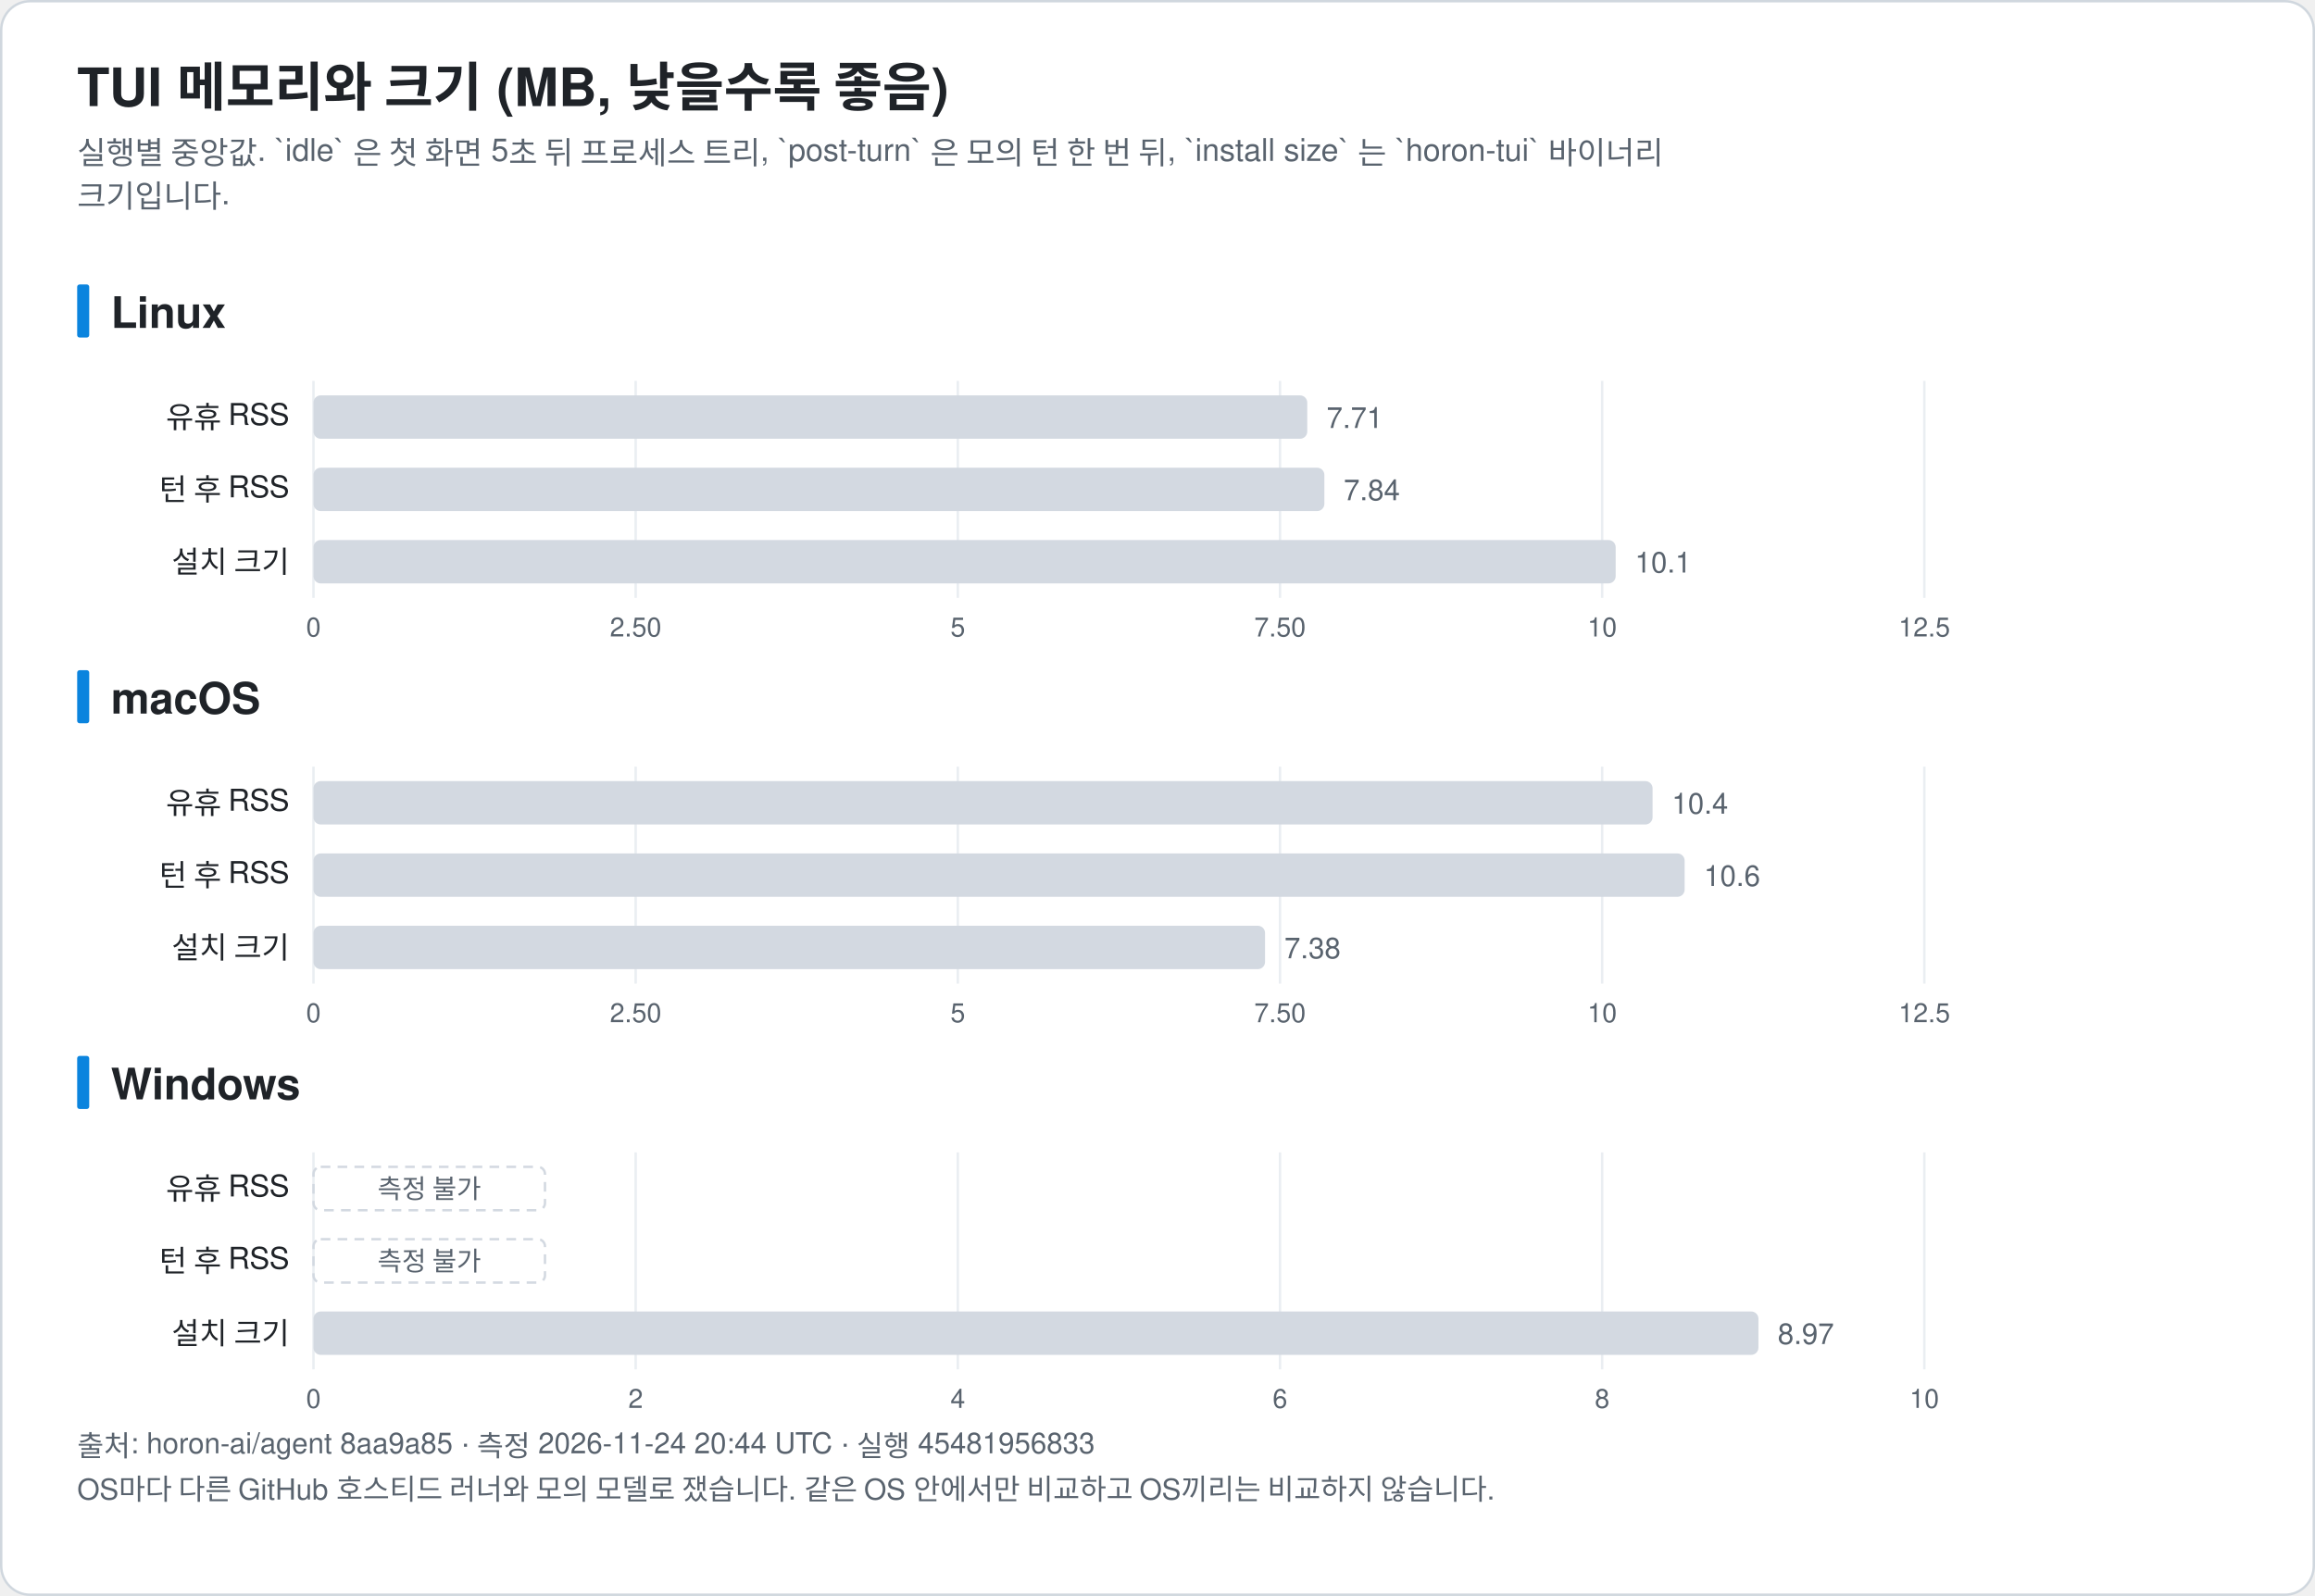
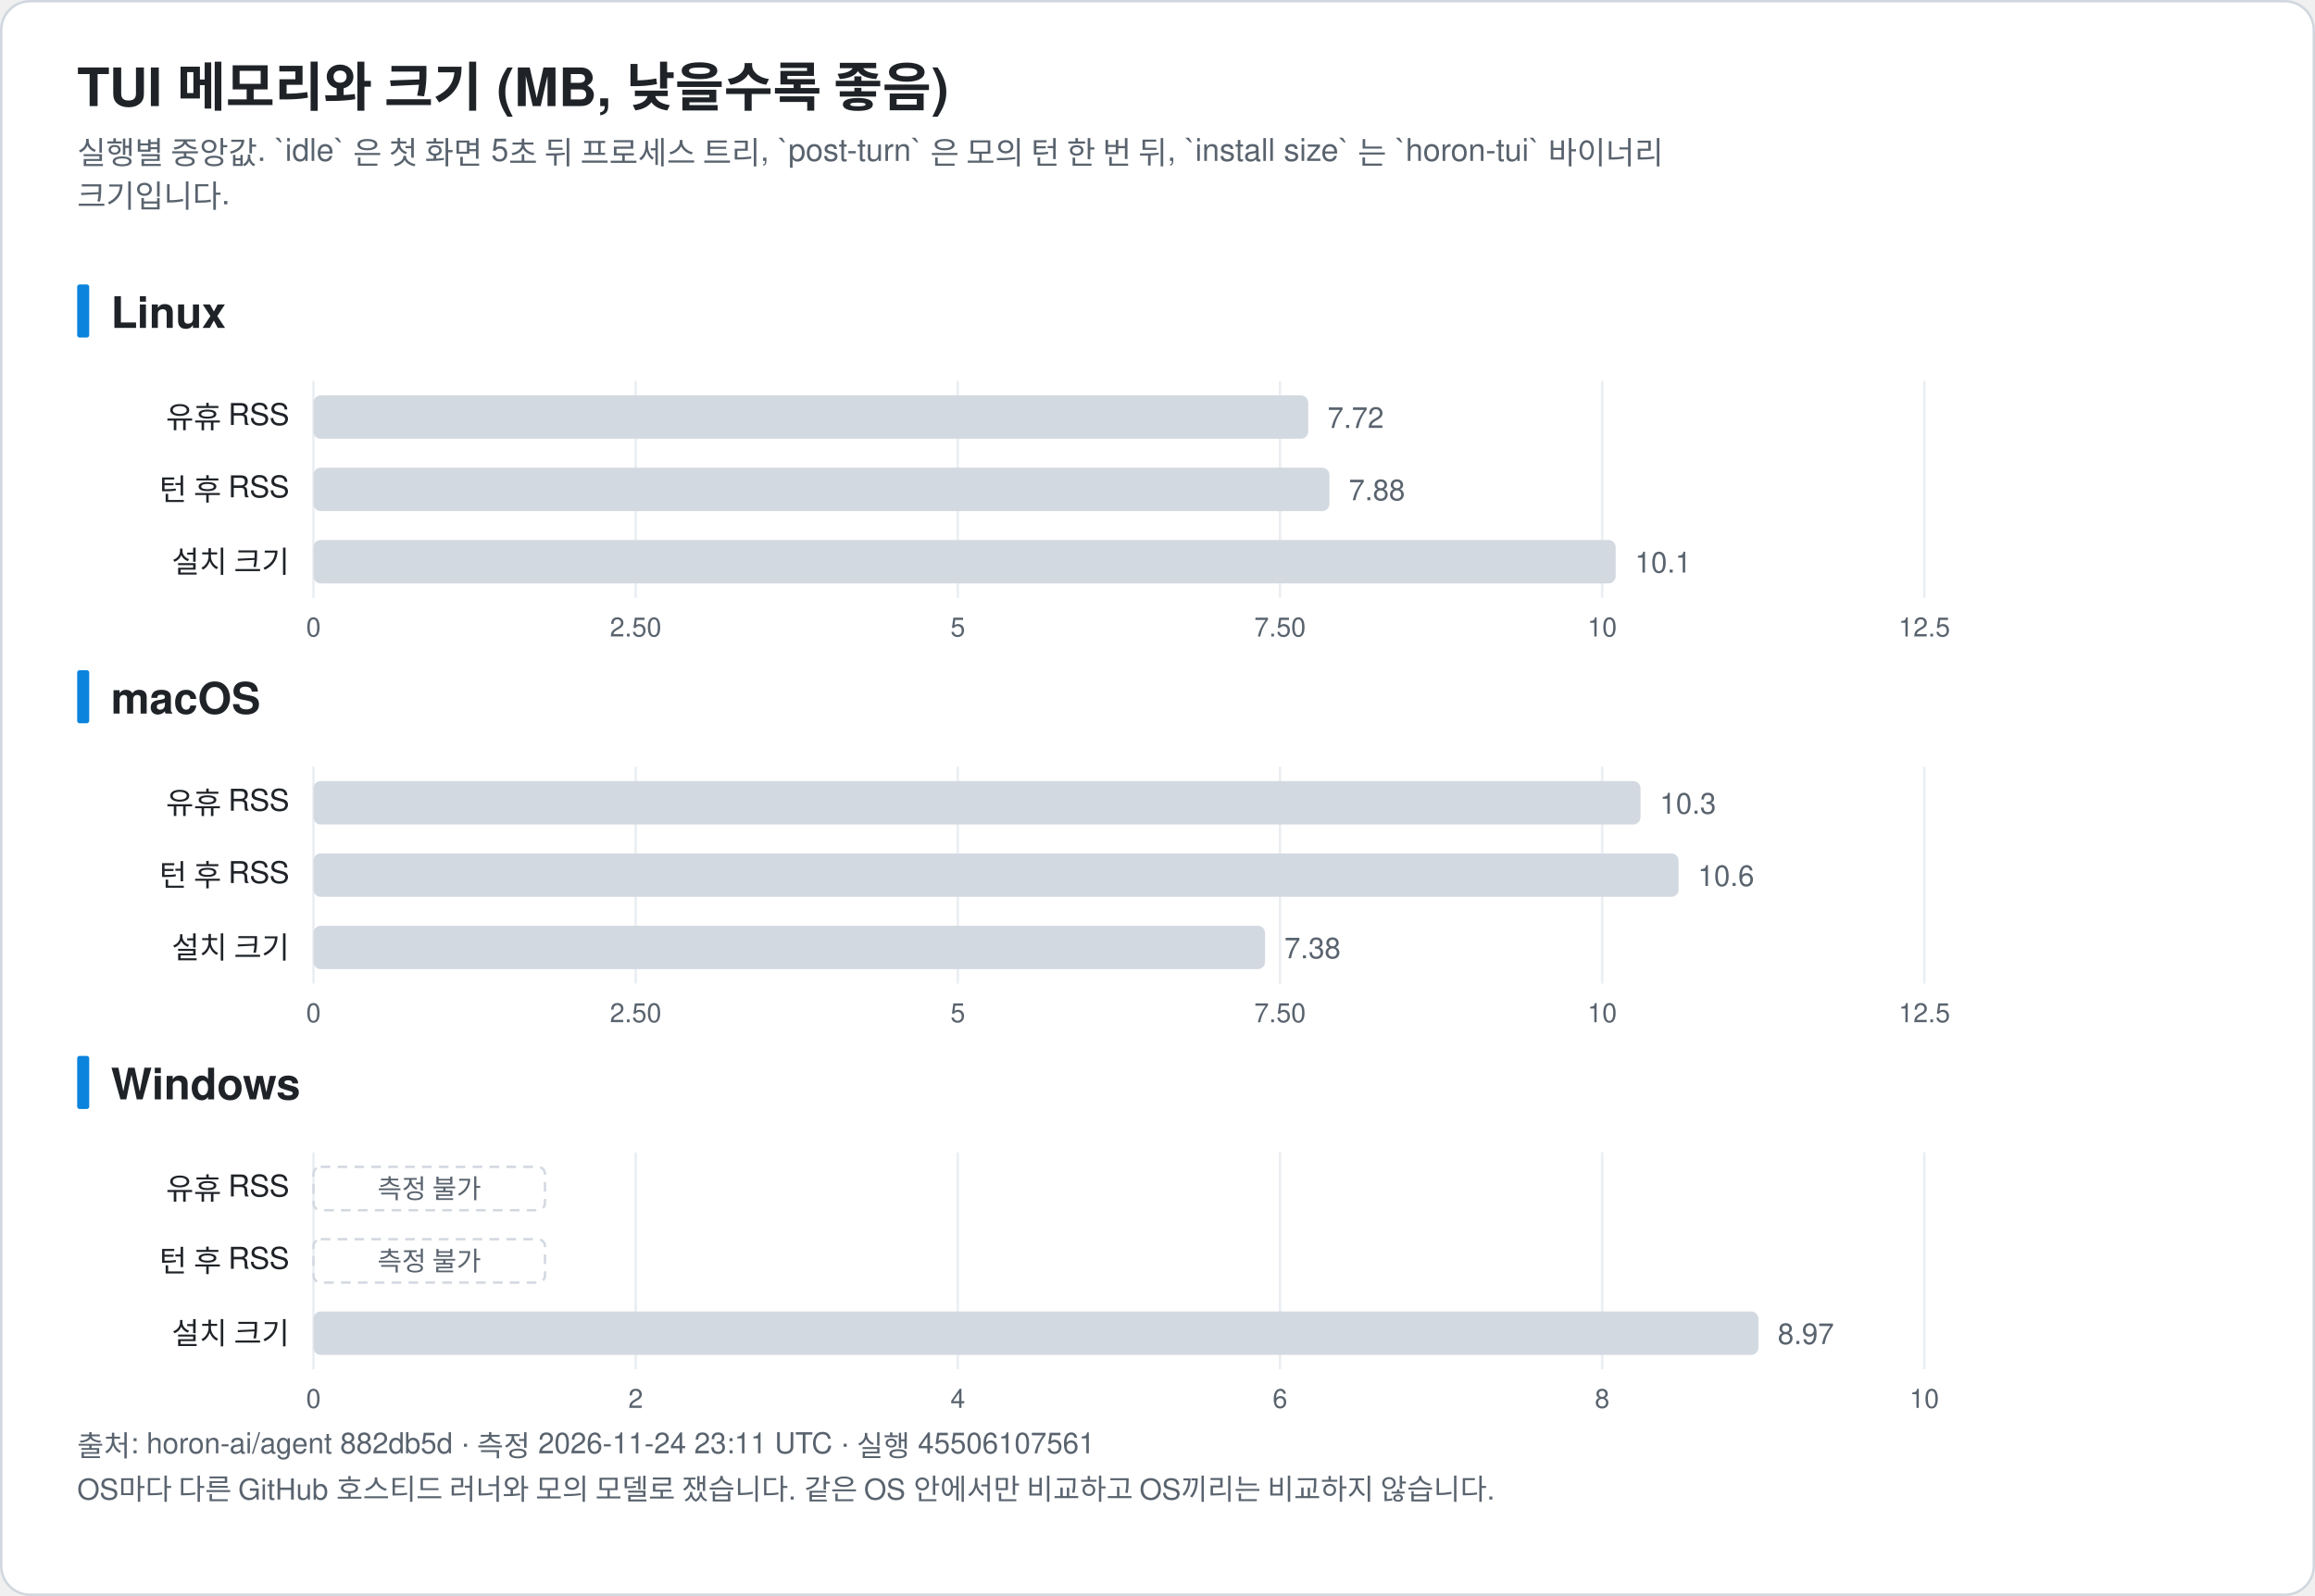
<svg xmlns="http://www.w3.org/2000/svg" width="960" height="662" viewBox="0 0 960 662" font-family="-apple-system, BlinkMacSystemFont, 'Segoe UI', 'Noto Sans KR', 'Apple SD Gothic Neo', Helvetica, Arial, sans-serif" role="img">
  <rect x="0.5" y="0.5" width="959" height="661" rx="12" fill="#ffffff" stroke="#d0d7de" />
  <text x="32.0" y="44.0" font-size="22" fill="#1f2328" text-anchor="start" font-weight="bold">TUI 메모리와 크기 (MB, 낮을수록 좋음)</text>
  <text x="32.0" y="68.0" font-size="13" fill="#59636e" text-anchor="start" font-weight="normal">실행별 중앙값. `idle` 은 첫 화면 5초 뒤 프로세스 트리, `post-turn` 은 모의 턴 한 번 뒤, `install size` 는 `horon-tui` 바이너리</text>
  <text x="32.0" y="86.0" font-size="13" fill="#59636e" text-anchor="start" font-weight="normal">크기입니다.</text>
  <rect x="32" y="118.0" width="5" height="22" rx="1" fill="#0b84de" />
  <text x="46.0" y="136.0" font-size="18" fill="#1f2328" text-anchor="start" font-weight="bold">Linux</text>
  <line x1="130.0" y1="158.0" x2="130.0" y2="248.0" stroke="#eaeef2" />
  <text x="130.0" y="264.0" font-size="11" fill="#59636e" text-anchor="middle" font-weight="normal">0</text>
  <line x1="263.6" y1="158.0" x2="263.6" y2="248.0" stroke="#eaeef2" />
  <text x="263.6" y="264.0" font-size="11" fill="#59636e" text-anchor="middle" font-weight="normal">2.50</text>
  <line x1="397.2" y1="158.0" x2="397.2" y2="248.0" stroke="#eaeef2" />
  <text x="397.2" y="264.0" font-size="11" fill="#59636e" text-anchor="middle" font-weight="normal">5</text>
  <line x1="530.8" y1="158.0" x2="530.8" y2="248.0" stroke="#eaeef2" />
  <text x="530.8" y="264.0" font-size="11" fill="#59636e" text-anchor="middle" font-weight="normal">7.50</text>
  <line x1="664.4" y1="158.0" x2="664.4" y2="248.0" stroke="#eaeef2" />
  <text x="664.4" y="264.0" font-size="11" fill="#59636e" text-anchor="middle" font-weight="normal">10</text>
  <line x1="798.0" y1="158.0" x2="798.0" y2="248.0" stroke="#eaeef2" />
  <text x="798.0" y="264.0" font-size="11" fill="#59636e" text-anchor="middle" font-weight="normal">12.5</text>
  <text x="120.0" y="177.5" font-size="12.5" fill="#1f2328" text-anchor="end" font-weight="normal">유휴 RSS</text>
-   <rect x="130.0" y="164.0" width="412.1" height="18" rx="3" fill="#d3d9e1" />
-   <text x="550.1" y="177.5" font-size="12" fill="#59636e" text-anchor="start" font-weight="normal">7.71</text>
+   <rect x="130.0" y="164.0" width="412.5" height="18" rx="3" fill="#d3d9e1" />
+   <text x="550.5" y="177.5" font-size="12" fill="#59636e" text-anchor="start" font-weight="normal">7.72</text>
  <text x="120.0" y="207.5" font-size="12.5" fill="#1f2328" text-anchor="end" font-weight="normal">턴 후 RSS</text>
-   <rect x="130.0" y="194.0" width="419.2" height="18" rx="3" fill="#d3d9e1" />
-   <text x="557.2" y="207.5" font-size="12" fill="#59636e" text-anchor="start" font-weight="normal">7.84</text>
+   <rect x="130.0" y="194.0" width="421.3" height="18" rx="3" fill="#d3d9e1" />
+   <text x="559.3" y="207.5" font-size="12" fill="#59636e" text-anchor="start" font-weight="normal">7.88</text>
  <text x="120.0" y="237.5" font-size="12.5" fill="#1f2328" text-anchor="end" font-weight="normal">설치 크기</text>
  <rect x="130.0" y="224.0" width="540.0" height="18" rx="3" fill="#d3d9e1" />
  <text x="678.0" y="237.5" font-size="12" fill="#59636e" text-anchor="start" font-weight="normal">10.1</text>
  <rect x="32" y="278.0" width="5" height="22" rx="1" fill="#0b84de" />
  <text x="46.0" y="296.0" font-size="18" fill="#1f2328" text-anchor="start" font-weight="bold">macOS</text>
  <line x1="130.0" y1="318.0" x2="130.0" y2="408.0" stroke="#eaeef2" />
  <text x="130.0" y="424.0" font-size="11" fill="#59636e" text-anchor="middle" font-weight="normal">0</text>
  <line x1="263.6" y1="318.0" x2="263.6" y2="408.0" stroke="#eaeef2" />
  <text x="263.6" y="424.0" font-size="11" fill="#59636e" text-anchor="middle" font-weight="normal">2.50</text>
  <line x1="397.2" y1="318.0" x2="397.2" y2="408.0" stroke="#eaeef2" />
  <text x="397.2" y="424.0" font-size="11" fill="#59636e" text-anchor="middle" font-weight="normal">5</text>
  <line x1="530.8" y1="318.0" x2="530.8" y2="408.0" stroke="#eaeef2" />
  <text x="530.8" y="424.0" font-size="11" fill="#59636e" text-anchor="middle" font-weight="normal">7.50</text>
  <line x1="664.4" y1="318.0" x2="664.4" y2="408.0" stroke="#eaeef2" />
  <text x="664.4" y="424.0" font-size="11" fill="#59636e" text-anchor="middle" font-weight="normal">10</text>
  <line x1="798.0" y1="318.0" x2="798.0" y2="408.0" stroke="#eaeef2" />
  <text x="798.0" y="424.0" font-size="11" fill="#59636e" text-anchor="middle" font-weight="normal">12.5</text>
  <text x="120.0" y="337.5" font-size="12.5" fill="#1f2328" text-anchor="end" font-weight="normal">유휴 RSS</text>
-   <rect x="130.0" y="324.0" width="555.3" height="18" rx="3" fill="#d3d9e1" />
-   <text x="693.3" y="337.5" font-size="12" fill="#59636e" text-anchor="start" font-weight="normal">10.4</text>
+   <rect x="130.0" y="324.0" width="550.3" height="18" rx="3" fill="#d3d9e1" />
+   <text x="688.3" y="337.5" font-size="12" fill="#59636e" text-anchor="start" font-weight="normal">10.3</text>
  <text x="120.0" y="367.5" font-size="12.5" fill="#1f2328" text-anchor="end" font-weight="normal">턴 후 RSS</text>
-   <rect x="130.0" y="354.0" width="568.6" height="18" rx="3" fill="#d3d9e1" />
-   <text x="706.6" y="367.5" font-size="12" fill="#59636e" text-anchor="start" font-weight="normal">10.6</text>
+   <rect x="130.0" y="354.0" width="566.1" height="18" rx="3" fill="#d3d9e1" />
+   <text x="704.1" y="367.5" font-size="12" fill="#59636e" text-anchor="start" font-weight="normal">10.6</text>
  <text x="120.0" y="397.5" font-size="12.5" fill="#1f2328" text-anchor="end" font-weight="normal">설치 크기</text>
  <rect x="130.0" y="384.0" width="394.6" height="18" rx="3" fill="#d3d9e1" />
  <text x="532.6" y="397.5" font-size="12" fill="#59636e" text-anchor="start" font-weight="normal">7.38</text>
  <rect x="32" y="438.0" width="5" height="22" rx="1" fill="#0b84de" />
  <text x="46.0" y="456.0" font-size="18" fill="#1f2328" text-anchor="start" font-weight="bold">Windows</text>
  <line x1="130.0" y1="478.0" x2="130.0" y2="568.0" stroke="#eaeef2" />
  <text x="130.0" y="584.0" font-size="11" fill="#59636e" text-anchor="middle" font-weight="normal">0</text>
  <line x1="263.6" y1="478.0" x2="263.6" y2="568.0" stroke="#eaeef2" />
  <text x="263.6" y="584.0" font-size="11" fill="#59636e" text-anchor="middle" font-weight="normal">2</text>
  <line x1="397.2" y1="478.0" x2="397.2" y2="568.0" stroke="#eaeef2" />
  <text x="397.2" y="584.0" font-size="11" fill="#59636e" text-anchor="middle" font-weight="normal">4</text>
  <line x1="530.8" y1="478.0" x2="530.8" y2="568.0" stroke="#eaeef2" />
  <text x="530.8" y="584.0" font-size="11" fill="#59636e" text-anchor="middle" font-weight="normal">6</text>
  <line x1="664.4" y1="478.0" x2="664.4" y2="568.0" stroke="#eaeef2" />
  <text x="664.4" y="584.0" font-size="11" fill="#59636e" text-anchor="middle" font-weight="normal">8</text>
  <line x1="798.0" y1="478.0" x2="798.0" y2="568.0" stroke="#eaeef2" />
  <text x="798.0" y="584.0" font-size="11" fill="#59636e" text-anchor="middle" font-weight="normal">10</text>
  <text x="120.0" y="497.5" font-size="12.5" fill="#1f2328" text-anchor="end" font-weight="normal">유휴 RSS</text>
  <rect x="130.0" y="484.0" width="96" height="18" rx="3" fill="none" stroke="#d3d9e1" stroke-dasharray="4 3" />
  <text x="178.0" y="497.0" font-size="11" fill="#59636e" text-anchor="middle" font-weight="normal">측정 불가</text>
  <text x="120.0" y="527.5" font-size="12.5" fill="#1f2328" text-anchor="end" font-weight="normal">턴 후 RSS</text>
  <rect x="130.0" y="514.0" width="96" height="18" rx="3" fill="none" stroke="#d3d9e1" stroke-dasharray="4 3" />
  <text x="178.0" y="527.0" font-size="11" fill="#59636e" text-anchor="middle" font-weight="normal">측정 불가</text>
  <text x="120.0" y="557.5" font-size="12.5" fill="#1f2328" text-anchor="end" font-weight="normal">설치 크기</text>
  <rect x="130.0" y="544.0" width="599.2" height="18" rx="3" fill="#d3d9e1" />
  <text x="737.2" y="557.5" font-size="12" fill="#59636e" text-anchor="start" font-weight="normal">8.97</text>
-   <text x="32.0" y="604.0" font-size="12" fill="#59636e" text-anchor="start" font-weight="normal">출처: horon-ai/agent 8aa9a85 · 측정 2026-11-24 20:44 UTC · 실행 45481956833</text>
+   <text x="32.0" y="604.0" font-size="12" fill="#59636e" text-anchor="start" font-weight="normal">출처: horon-ai/agent 882db5d · 측정 2026-11-24 23:11 UTC · 실행 45506107561</text>
  <text x="32.0" y="622.0" font-size="12" fill="#59636e" text-anchor="start" font-weight="normal">OS마다 다른 GitHub 호스티드 러너와 모의 모델로 쟀습니다. 같은 OS 안에서만 비교하고 OS끼리는 비교하지 않습니다.</text>
</svg>
